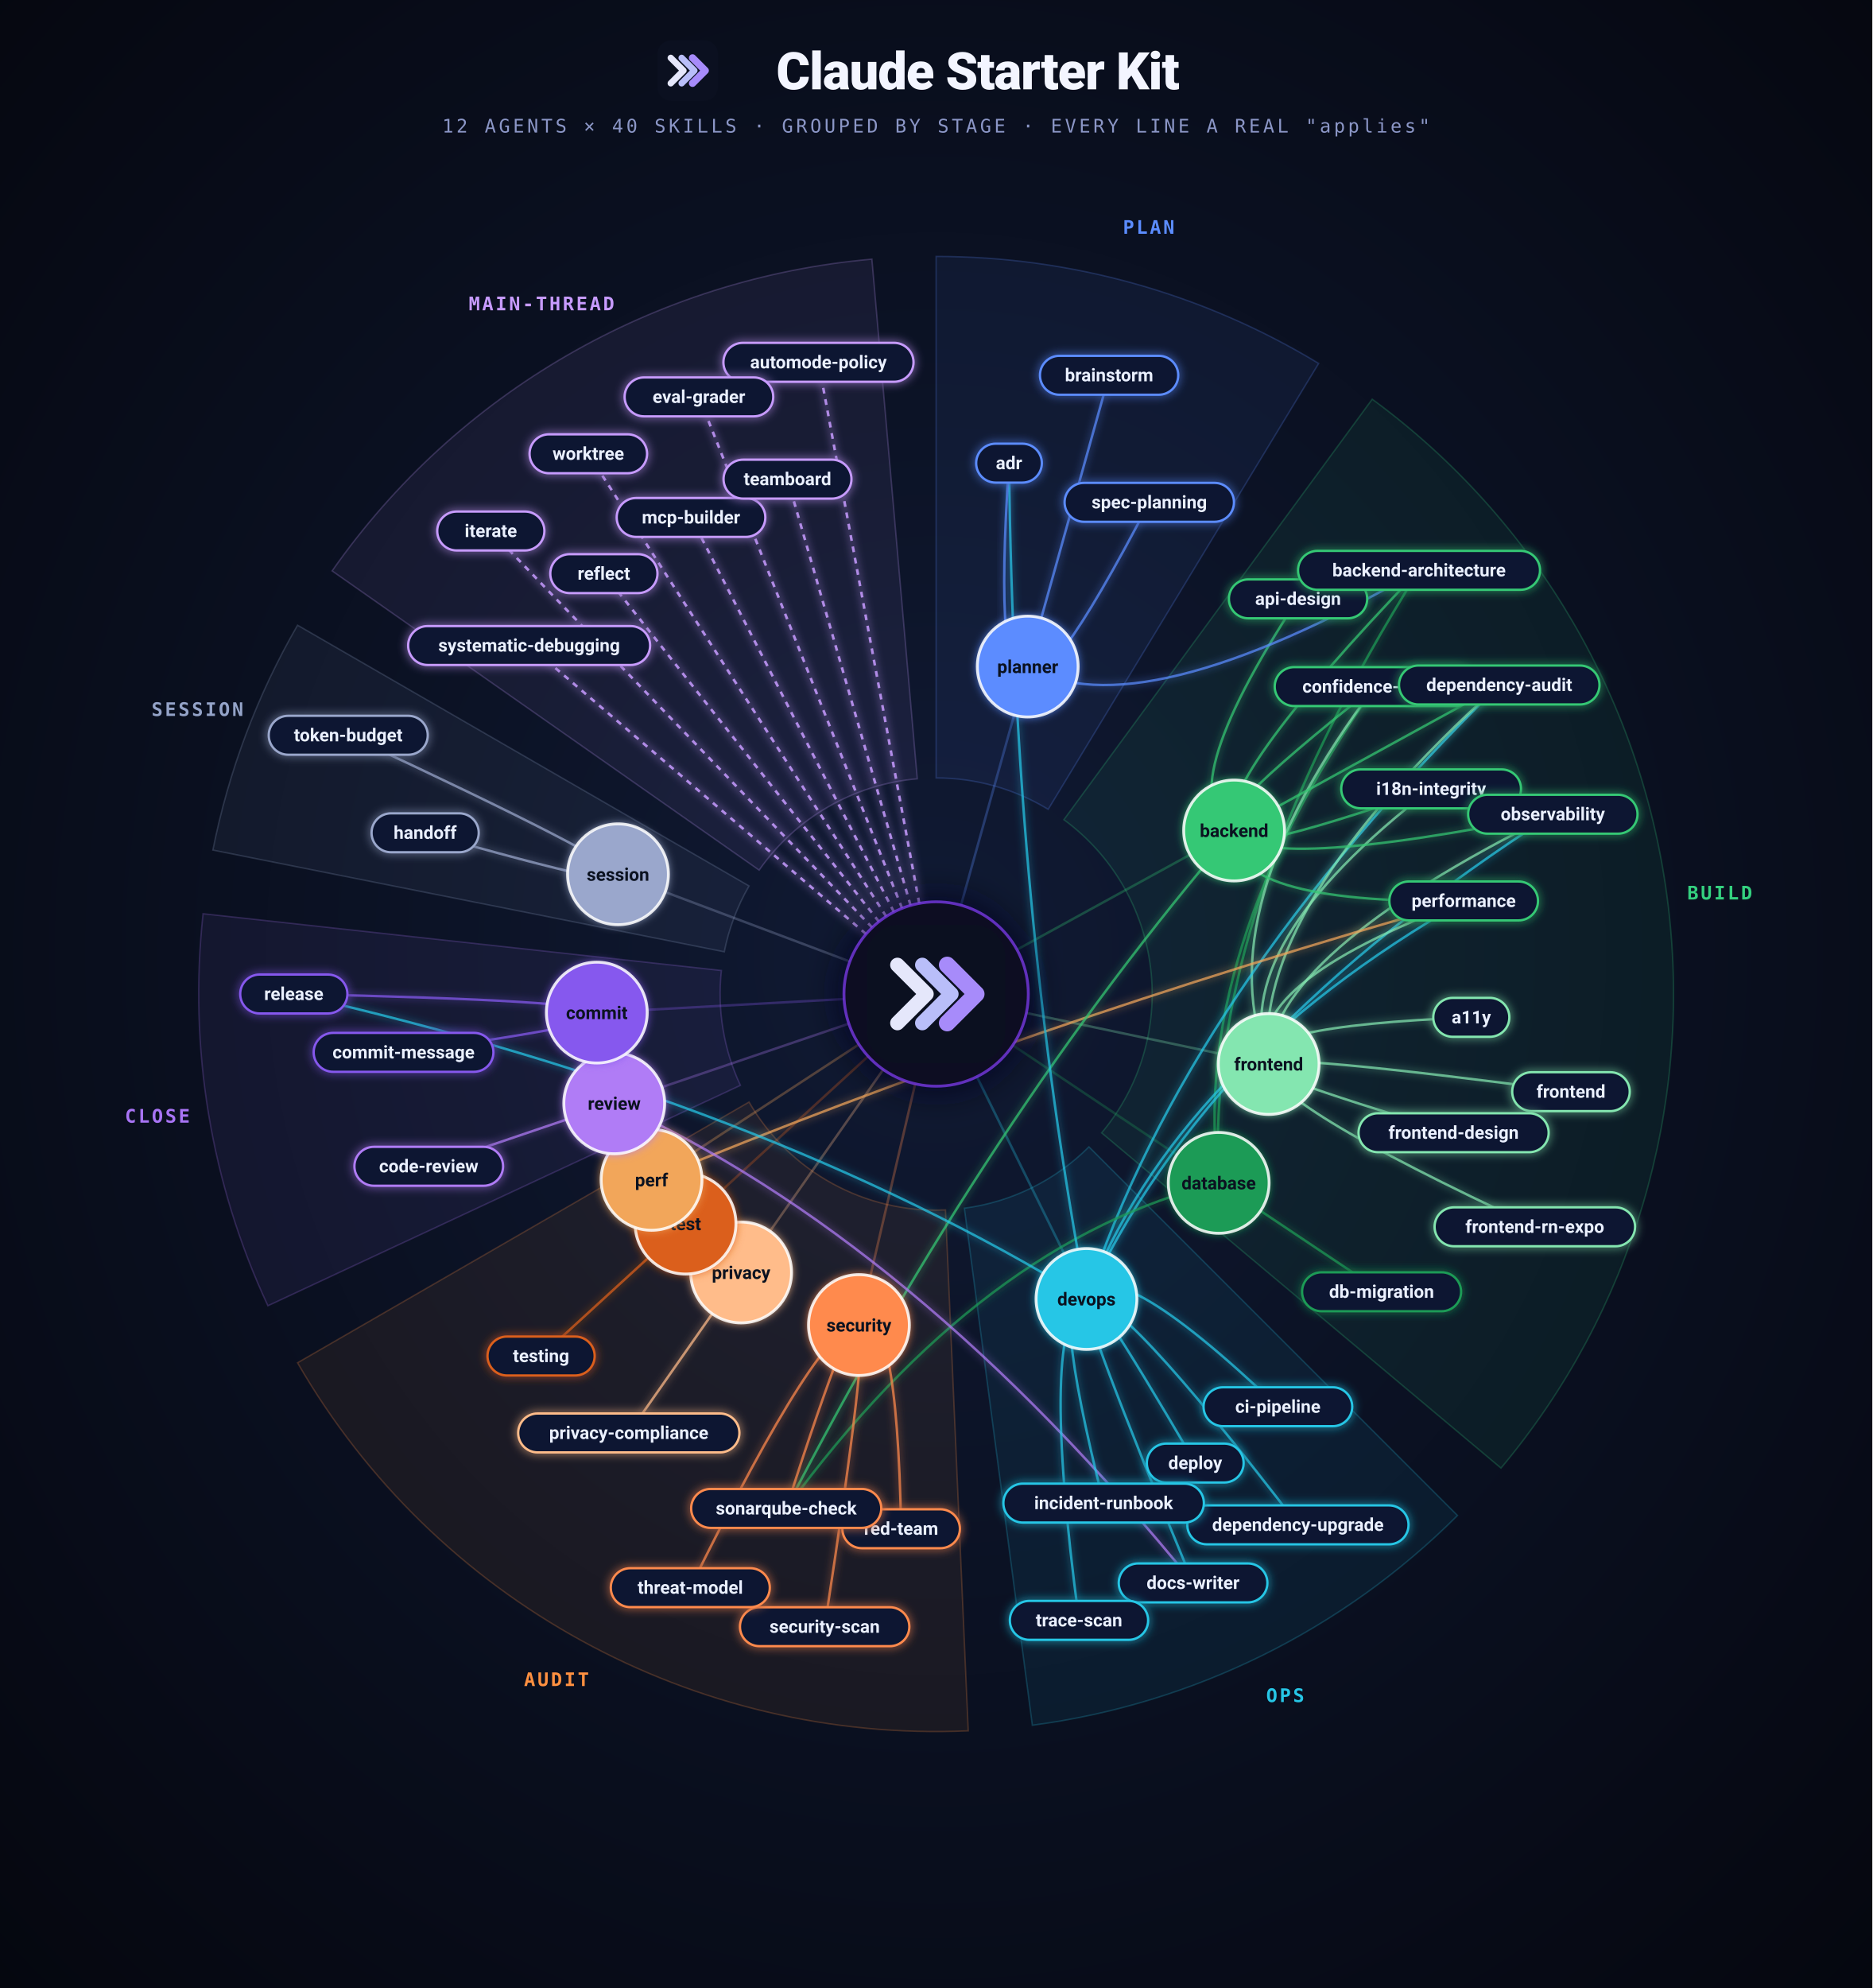
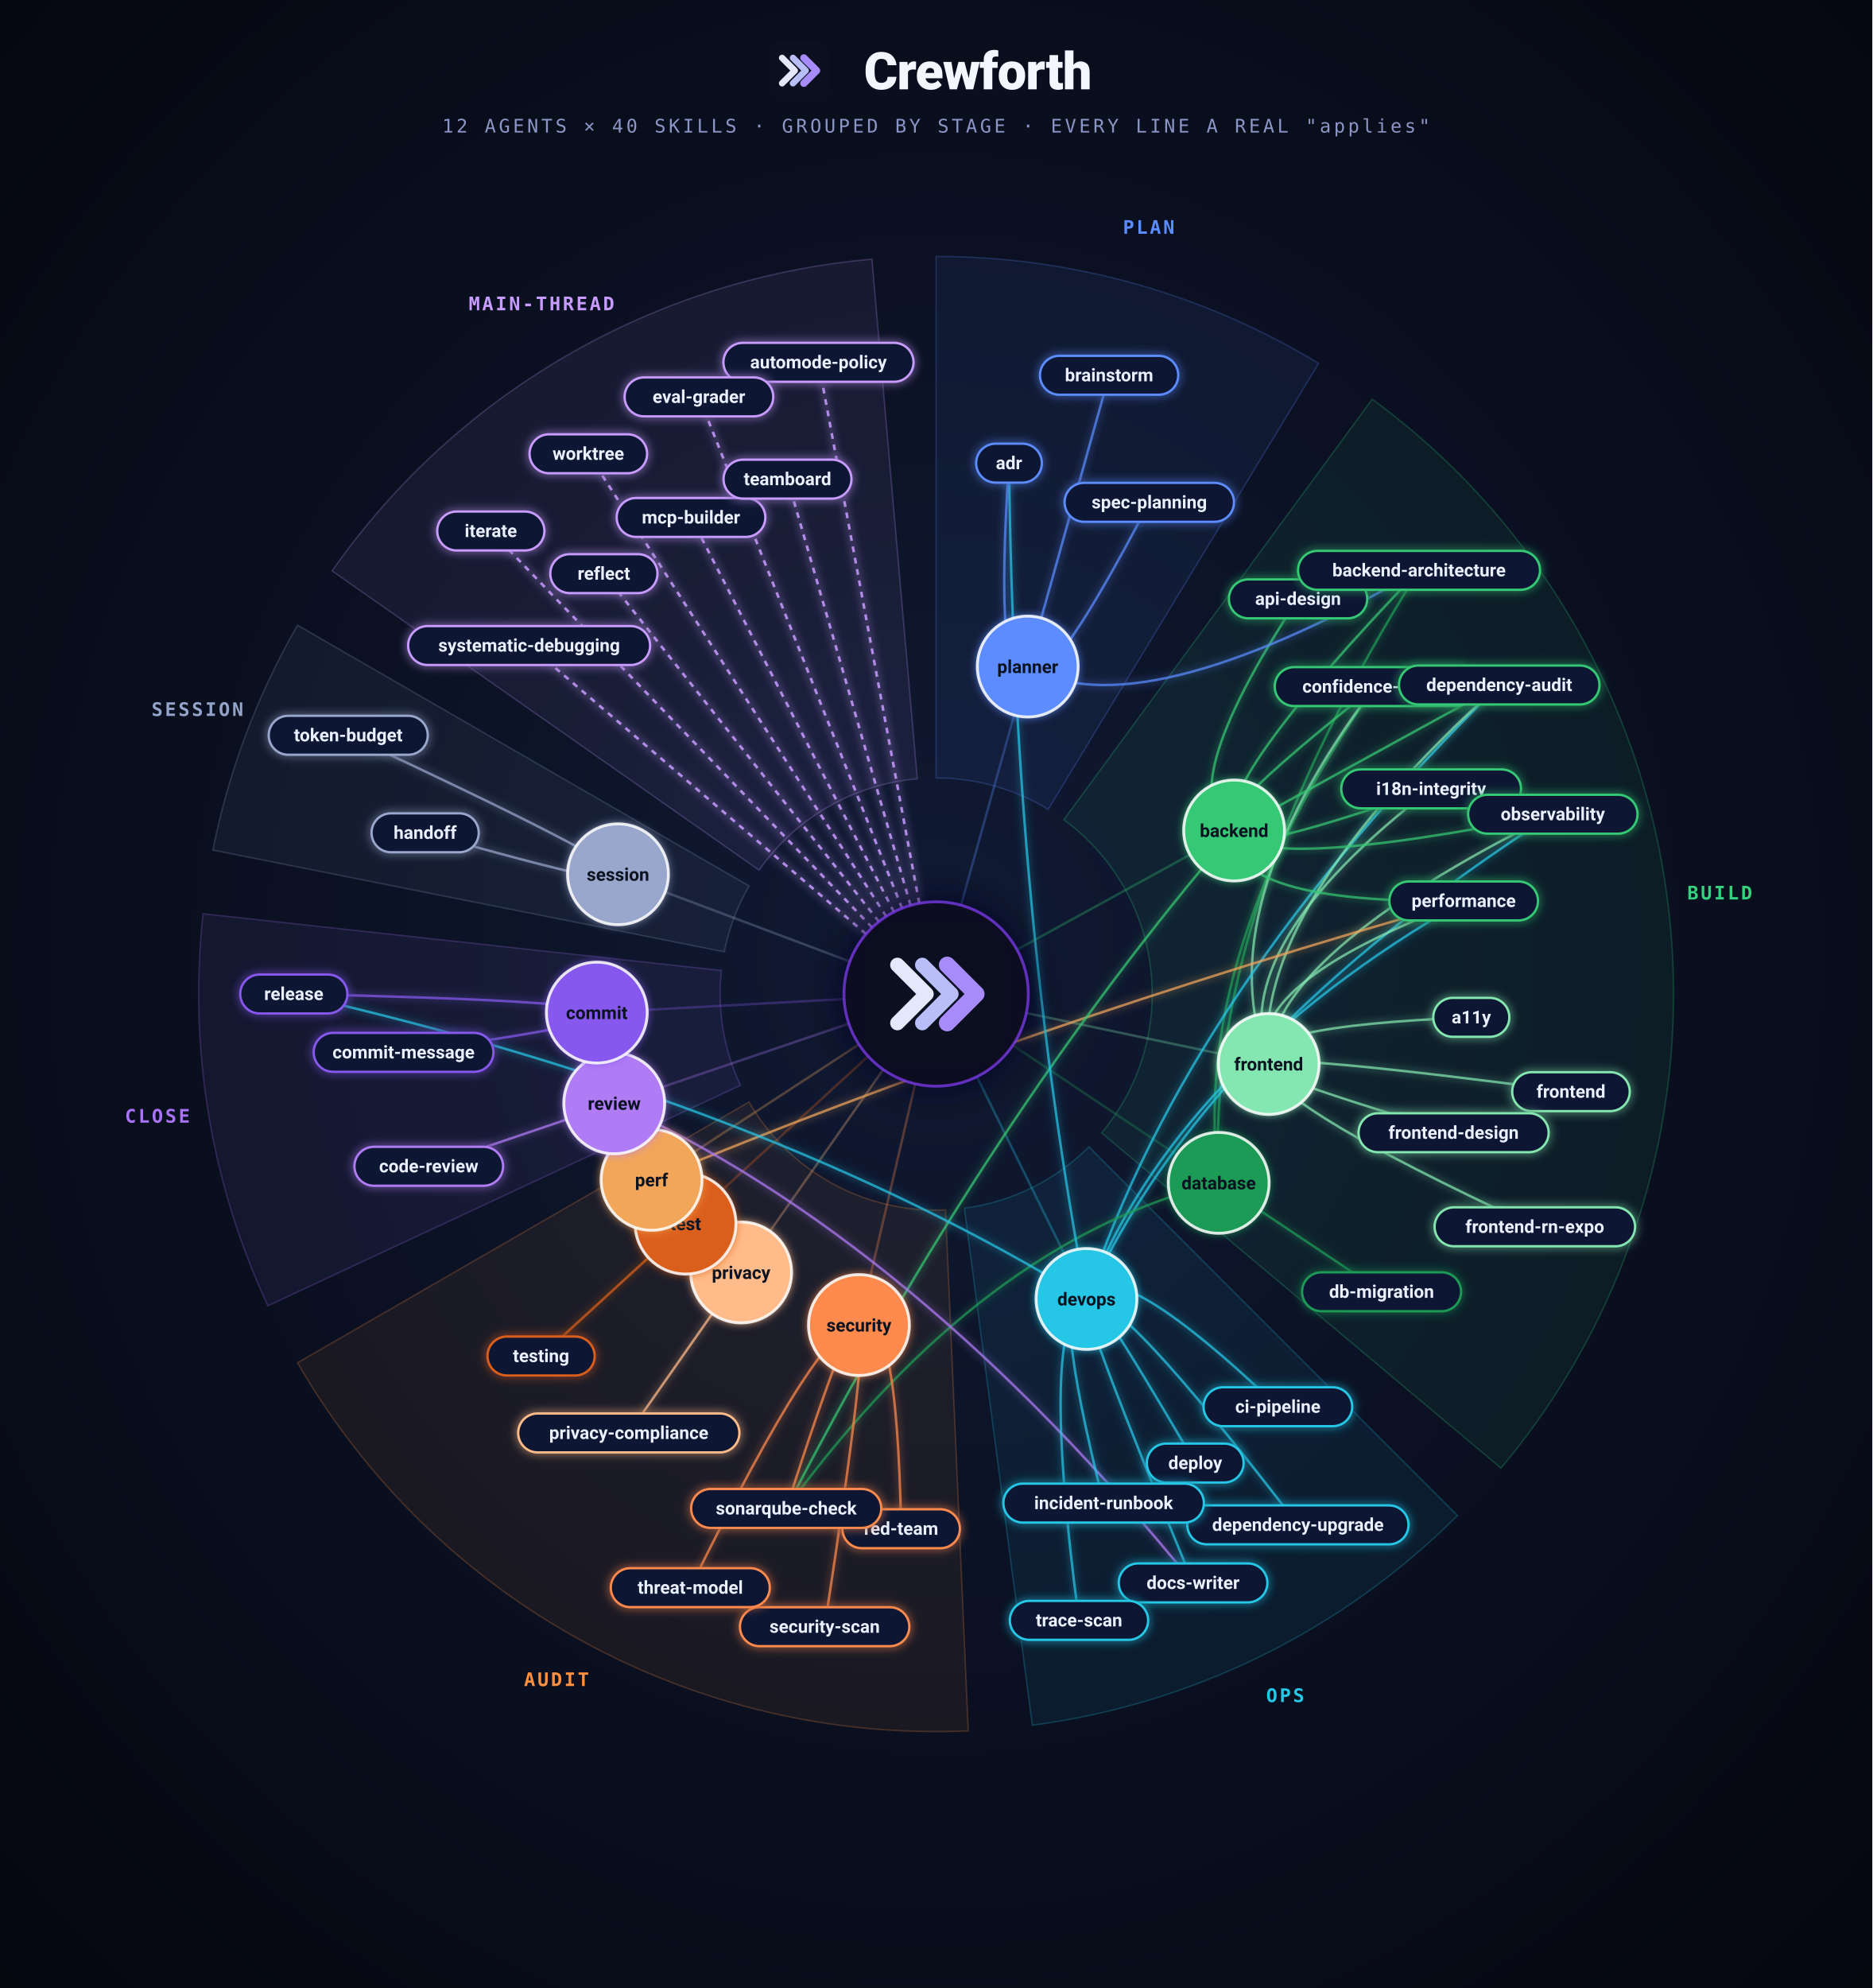
- <svg xmlns="http://www.w3.org/2000/svg" viewBox="0 0 1300 1380" font-family="'Segoe UI',system-ui,-apple-system,Roboto,Helvetica,Arial,sans-serif" role="img" aria-label="Claude Starter Kit — agent/skill network">
+ <svg xmlns="http://www.w3.org/2000/svg" viewBox="0 0 1300 1380" font-family="'Segoe UI',system-ui,-apple-system,Roboto,Helvetica,Arial,sans-serif" role="img" aria-label="Crewforth — agent/skill network">
  <defs>
    <radialGradient id="bg" cx="50%" cy="48%" r="72%">
      <stop offset="0" stop-color="#101a34" />
      <stop offset="1" stop-color="#05070f" />
    </radialGradient>
    <filter id="glow" x="-60%" y="-60%" width="220%" height="220%">
      <feGaussianBlur stdDeviation="3.2" result="b" />
      <feMerge>
        <feMergeNode in="b" />
        <feMergeNode in="SourceGraphic" />
      </feMerge>
    </filter>
    <filter id="eglow" x="-30%" y="-30%" width="160%" height="160%">
      <feGaussianBlur stdDeviation="2.4" />
    </filter>
    <filter id="corehalo" x="-90%" y="-90%" width="280%" height="280%">
      <feGaussianBlur stdDeviation="13" result="b" />
      <feMerge>
        <feMergeNode in="b" />
        <feMergeNode in="SourceGraphic" />
      </feMerge>
    </filter>
  </defs>
  <rect width="1300" height="1380" fill="url(#bg)" />
-   <g transform="translate(456.5,28.0) scale(0.21)" aria-hidden="true">
+   <g transform="translate(533.8,28.0) scale(0.21)" aria-hidden="true">
    <rect width="200" height="200" rx="46" fill="#0B1020" />
    <polyline points="44,58 86,100 44,142" stroke="#E5E7FB" stroke-width="21" stroke-linecap="round" stroke-linejoin="round" fill="none" />
    <polyline points="80,58 122,100 80,142" stroke="#B9BEF9" stroke-width="21" stroke-linecap="round" stroke-linejoin="round" fill="none" />
    <polyline points="116,58 158,100 116,142" stroke="#A78BFA" stroke-width="24" stroke-linecap="round" stroke-linejoin="round" fill="none" />
  </g>
-   <text x="679.0" y="62" text-anchor="middle" font-size="36" font-weight="800" fill="#f3f5ff" letter-spacing="-0.6">Claude Starter Kit</text>
+   <text x="679.0" y="62" text-anchor="middle" font-size="36" font-weight="800" fill="#f3f5ff" letter-spacing="-0.6">Crewforth</text>
  <text x="650" y="92" text-anchor="middle" font-size="13" fill="#8b96c6" font-family="ui-monospace,Menlo,monospace" letter-spacing="2">12 AGENTS × 40 SKILLS · GROUPED BY STAGE · EVERY LINE A REAL "applies"</text>
  <path d="M650.0,178.0 A512,512 0 0 1 915.6,252.3 L727.8,561.8 A150,150 0 0 0 650.0,540.0 Z" fill="#5b8cff" fill-opacity="0.07" stroke="#5b8cff" stroke-opacity="0.22" stroke-width="1" />
  <text x="797.6" y="162.3" text-anchor="middle" font-size="13" font-weight="800" fill="#5b8cff" font-family="ui-monospace,Menlo,monospace" letter-spacing="1.5">PLAN</text>
  <path d="M952.8,277.1 A512,512 0 0 1 1042.2,1019.1 L764.9,786.4 A150,150 0 0 0 738.7,569.0 Z" fill="#34d17f" fill-opacity="0.07" stroke="#34d17f" stroke-opacity="0.22" stroke-width="1" />
  <text x="1194.1" y="624.4" text-anchor="middle" font-size="13" font-weight="800" fill="#34d17f" font-family="ui-monospace,Menlo,monospace" letter-spacing="1.5">BUILD</text>
  <path d="M1012.0,1052.0 A512,512 0 0 1 716.8,1197.6 L669.6,838.7 A150,150 0 0 0 756.1,796.1 Z" fill="#26c6e6" fill-opacity="0.07" stroke="#26c6e6" stroke-opacity="0.22" stroke-width="1" />
  <text x="892.4" y="1181.5" text-anchor="middle" font-size="13" font-weight="800" fill="#26c6e6" font-family="ui-monospace,Menlo,monospace" letter-spacing="1.5">OPS</text>
  <path d="M672.3,1201.5 A512,512 0 0 1 206.6,946.0 L520.1,765.0 A150,150 0 0 0 656.5,839.9 Z" fill="#ff9040" fill-opacity="0.07" stroke="#ff9040" stroke-opacity="0.22" stroke-width="1" />
  <text x="386.4" y="1170.4" text-anchor="middle" font-size="13" font-weight="800" fill="#ff9040" font-family="ui-monospace,Menlo,monospace" letter-spacing="1.5">AUDIT</text>
  <path d="M186.0,906.4 A512,512 0 0 1 141.0,634.3 L500.9,673.7 A150,150 0 0 0 514.1,753.4 Z" fill="#a874f5" fill-opacity="0.07" stroke="#a874f5" stroke-opacity="0.22" stroke-width="1" />
  <text x="109.3" y="779.3" text-anchor="middle" font-size="13" font-weight="800" fill="#a874f5" font-family="ui-monospace,Menlo,monospace" letter-spacing="1.5">CLOSE</text>
  <path d="M147.8,590.1 A512,512 0 0 1 206.6,434.0 L520.1,615.0 A150,150 0 0 0 502.9,660.7 Z" fill="#94a3c8" fill-opacity="0.07" stroke="#94a3c8" stroke-opacity="0.22" stroke-width="1" />
  <text x="137.1" y="497.0" text-anchor="middle" font-size="13" font-weight="800" fill="#94a3c8" font-family="ui-monospace,Menlo,monospace" letter-spacing="1.5">SESSION</text>
  <path d="M230.6,396.3 A512,512 0 0 1 605.4,179.9 L636.9,540.6 A150,150 0 0 0 527.1,604.0 Z" fill="#c79bff" fill-opacity="0.07" stroke="#c79bff" stroke-opacity="0.22" stroke-width="1" />
  <text x="376.0" y="215.4" text-anchor="middle" font-size="13" font-weight="800" fill="#c79bff" font-family="ui-monospace,Menlo,monospace" letter-spacing="1.5">MAIN-THREAD</text>
  <line x1="650" y1="690" x2="713.6" y2="462.7" stroke="#5b8cff" stroke-opacity="0.30" stroke-width="1.7" />
  <line x1="650" y1="690" x2="856.9" y2="576.5" stroke="#35c874" stroke-opacity="0.30" stroke-width="1.7" />
  <line x1="650" y1="690" x2="880.9" y2="738.6" stroke="#84e6b0" stroke-opacity="0.30" stroke-width="1.7" />
  <line x1="650" y1="690" x2="846.2" y2="821.1" stroke="#1e9b57" stroke-opacity="0.30" stroke-width="1.7" />
  <line x1="650" y1="690" x2="754.4" y2="901.7" stroke="#26c6e6" stroke-opacity="0.30" stroke-width="1.7" />
  <line x1="650" y1="690" x2="596.4" y2="919.8" stroke="#ff8a4d" stroke-opacity="0.30" stroke-width="1.7" />
  <line x1="650" y1="690" x2="514.6" y2="883.3" stroke="#ffbc8a" stroke-opacity="0.30" stroke-width="1.7" />
  <line x1="650" y1="690" x2="476.0" y2="849.4" stroke="#db5f1c" stroke-opacity="0.30" stroke-width="1.7" />
  <line x1="650" y1="690" x2="452.4" y2="819.0" stroke="#f2a65a" stroke-opacity="0.30" stroke-width="1.7" />
  <line x1="650" y1="690" x2="426.5" y2="765.9" stroke="#b07cf6" stroke-opacity="0.30" stroke-width="1.7" />
  <line x1="650" y1="690" x2="414.4" y2="702.9" stroke="#8659ee" stroke-opacity="0.30" stroke-width="1.7" />
  <line x1="650" y1="690" x2="429.1" y2="606.9" stroke="#9aa7cc" stroke-opacity="0.30" stroke-width="1.7" />
  <path d="M856.9,576.5 Q810.4,554.3 901.3,415.7" fill="none" stroke="#35c874" stroke-opacity="0.20" stroke-width="5" filter="url(#eglow)" />
  <path d="M856.9,576.5 Q810.4,554.3 901.3,415.7" fill="none" stroke="#35c874" stroke-opacity="0.72" stroke-width="1.7" />
  <path d="M856.9,576.5 Q839.8,547.3 985.3,395.9" fill="none" stroke="#35c874" stroke-opacity="0.20" stroke-width="5" filter="url(#eglow)" />
  <path d="M856.9,576.5 Q839.8,547.3 985.3,395.9" fill="none" stroke="#35c874" stroke-opacity="0.72" stroke-width="1.7" />
  <path d="M846.2,821.1 Q836.0,633.0 985.3,395.9" fill="none" stroke="#1e9b57" stroke-opacity="0.20" stroke-width="5" filter="url(#eglow)" />
  <path d="M846.2,821.1 Q836.0,633.0 985.3,395.9" fill="none" stroke="#1e9b57" stroke-opacity="0.72" stroke-width="1.7" />
  <path d="M713.6,462.7 Q789.6,507.5 985.3,395.9" fill="none" stroke="#5b8cff" stroke-opacity="0.20" stroke-width="5" filter="url(#eglow)" />
  <path d="M713.6,462.7 Q789.6,507.5 985.3,395.9" fill="none" stroke="#5b8cff" stroke-opacity="0.72" stroke-width="1.7" />
  <path d="M856.9,576.5 Q829.1,575.6 954.7,476.6" fill="none" stroke="#35c874" stroke-opacity="0.20" stroke-width="5" filter="url(#eglow)" />
  <path d="M856.9,576.5 Q829.1,575.6 954.7,476.6" fill="none" stroke="#35c874" stroke-opacity="0.72" stroke-width="1.7" />
  <path d="M846.2,821.1 Q825.3,661.2 954.7,476.6" fill="none" stroke="#1e9b57" stroke-opacity="0.20" stroke-width="5" filter="url(#eglow)" />
  <path d="M846.2,821.1 Q825.3,661.2 954.7,476.6" fill="none" stroke="#1e9b57" stroke-opacity="0.72" stroke-width="1.7" />
  <path d="M880.9,738.6 Q837.5,632.3 954.7,476.6" fill="none" stroke="#84e6b0" stroke-opacity="0.20" stroke-width="5" filter="url(#eglow)" />
  <path d="M880.9,738.6 Q837.5,632.3 954.7,476.6" fill="none" stroke="#84e6b0" stroke-opacity="0.72" stroke-width="1.7" />
  <path d="M856.9,576.5 Q859.3,575.2 1041.0,475.5" fill="none" stroke="#35c874" stroke-opacity="0.20" stroke-width="5" filter="url(#eglow)" />
  <path d="M856.9,576.5 Q859.3,575.2 1041.0,475.5" fill="none" stroke="#35c874" stroke-opacity="0.72" stroke-width="1.7" />
  <path d="M754.4,901.7 Q823.4,689.0 1041.0,475.5" fill="none" stroke="#26c6e6" stroke-opacity="0.20" stroke-width="5" filter="url(#eglow)" />
  <path d="M754.4,901.7 Q823.4,689.0 1041.0,475.5" fill="none" stroke="#26c6e6" stroke-opacity="0.72" stroke-width="1.7" />
  <path d="M880.9,738.6 Q867.7,631.9 1041.0,475.5" fill="none" stroke="#84e6b0" stroke-opacity="0.20" stroke-width="5" filter="url(#eglow)" />
  <path d="M880.9,738.6 Q867.7,631.9 1041.0,475.5" fill="none" stroke="#84e6b0" stroke-opacity="0.72" stroke-width="1.7" />
  <path d="M856.9,576.5 Q842.7,600.4 993.7,547.6" fill="none" stroke="#35c874" stroke-opacity="0.20" stroke-width="5" filter="url(#eglow)" />
  <path d="M856.9,576.5 Q842.7,600.4 993.7,547.6" fill="none" stroke="#35c874" stroke-opacity="0.72" stroke-width="1.7" />
  <path d="M880.9,738.6 Q851.1,657.2 993.7,547.6" fill="none" stroke="#84e6b0" stroke-opacity="0.20" stroke-width="5" filter="url(#eglow)" />
  <path d="M880.9,738.6 Q851.1,657.2 993.7,547.6" fill="none" stroke="#84e6b0" stroke-opacity="0.72" stroke-width="1.7" />
  <path d="M856.9,576.5 Q872.3,606.6 1078.2,565.2" fill="none" stroke="#35c874" stroke-opacity="0.20" stroke-width="5" filter="url(#eglow)" />
  <path d="M856.9,576.5 Q872.3,606.6 1078.2,565.2" fill="none" stroke="#35c874" stroke-opacity="0.72" stroke-width="1.7" />
  <path d="M754.4,901.7 Q836.4,720.4 1078.2,565.2" fill="none" stroke="#26c6e6" stroke-opacity="0.20" stroke-width="5" filter="url(#eglow)" />
  <path d="M754.4,901.7 Q836.4,720.4 1078.2,565.2" fill="none" stroke="#26c6e6" stroke-opacity="0.72" stroke-width="1.7" />
  <path d="M880.9,738.6 Q880.7,663.3 1078.2,565.2" fill="none" stroke="#84e6b0" stroke-opacity="0.20" stroke-width="5" filter="url(#eglow)" />
  <path d="M880.9,738.6 Q880.7,663.3 1078.2,565.2" fill="none" stroke="#84e6b0" stroke-opacity="0.72" stroke-width="1.7" />
  <path d="M856.9,576.5 Q850.6,627.7 1016.3,625.4" fill="none" stroke="#35c874" stroke-opacity="0.20" stroke-width="5" filter="url(#eglow)" />
  <path d="M856.9,576.5 Q850.6,627.7 1016.3,625.4" fill="none" stroke="#35c874" stroke-opacity="0.72" stroke-width="1.7" />
  <path d="M754.4,901.7 Q814.8,741.5 1016.3,625.4" fill="none" stroke="#26c6e6" stroke-opacity="0.20" stroke-width="5" filter="url(#eglow)" />
  <path d="M754.4,901.7 Q814.8,741.5 1016.3,625.4" fill="none" stroke="#26c6e6" stroke-opacity="0.72" stroke-width="1.7" />
  <path d="M880.9,738.6 Q859.1,684.4 1016.3,625.4" fill="none" stroke="#84e6b0" stroke-opacity="0.20" stroke-width="5" filter="url(#eglow)" />
  <path d="M880.9,738.6 Q859.1,684.4 1016.3,625.4" fill="none" stroke="#84e6b0" stroke-opacity="0.72" stroke-width="1.7" />
  <path d="M452.4,819.0 Q709.0,712.5 1016.3,625.4" fill="none" stroke="#f2a65a" stroke-opacity="0.20" stroke-width="5" filter="url(#eglow)" />
  <path d="M452.4,819.0 Q709.0,712.5 1016.3,625.4" fill="none" stroke="#f2a65a" stroke-opacity="0.72" stroke-width="1.7" />
  <path d="M856.9,576.5 Q686.0,775.3 545.9,1047.1" fill="none" stroke="#35c874" stroke-opacity="0.20" stroke-width="5" filter="url(#eglow)" />
  <path d="M856.9,576.5 Q686.0,775.3 545.9,1047.1" fill="none" stroke="#35c874" stroke-opacity="0.72" stroke-width="1.7" />
  <path d="M846.2,821.1 Q682.2,860.9 545.9,1047.1" fill="none" stroke="#1e9b57" stroke-opacity="0.20" stroke-width="5" filter="url(#eglow)" />
  <path d="M846.2,821.1 Q682.2,860.9 545.9,1047.1" fill="none" stroke="#1e9b57" stroke-opacity="0.72" stroke-width="1.7" />
  <path d="M596.4,919.8 Q594.8,895.4 545.9,1047.1" fill="none" stroke="#ff8a4d" stroke-opacity="0.20" stroke-width="5" filter="url(#eglow)" />
  <path d="M596.4,919.8 Q594.8,895.4 545.9,1047.1" fill="none" stroke="#ff8a4d" stroke-opacity="0.72" stroke-width="1.7" />
  <path d="M414.4,702.9 Q438.1,708.7 280.2,730.5" fill="none" stroke="#8659ee" stroke-opacity="0.20" stroke-width="5" filter="url(#eglow)" />
  <path d="M414.4,702.9 Q438.1,708.7 280.2,730.5" fill="none" stroke="#8659ee" stroke-opacity="0.72" stroke-width="1.7" />
  <path d="M414.4,702.9 Q411.4,694.5 204.0,690.0" fill="none" stroke="#8659ee" stroke-opacity="0.20" stroke-width="5" filter="url(#eglow)" />
  <path d="M414.4,702.9 Q411.4,694.5 204.0,690.0" fill="none" stroke="#8659ee" stroke-opacity="0.72" stroke-width="1.7" />
  <path d="M754.4,901.7 Q530.4,764.1 204.0,690.0" fill="none" stroke="#26c6e6" stroke-opacity="0.20" stroke-width="5" filter="url(#eglow)" />
  <path d="M754.4,901.7 Q530.4,764.1 204.0,690.0" fill="none" stroke="#26c6e6" stroke-opacity="0.72" stroke-width="1.7" />
  <path d="M846.2,821.1 Q826.9,808.2 959.3,896.7" fill="none" stroke="#1e9b57" stroke-opacity="0.20" stroke-width="5" filter="url(#eglow)" />
  <path d="M846.2,821.1 Q826.9,808.2 959.3,896.7" fill="none" stroke="#1e9b57" stroke-opacity="0.72" stroke-width="1.7" />
  <path d="M754.4,901.7 Q704.2,635.1 700.6,321.5" fill="none" stroke="#26c6e6" stroke-opacity="0.20" stroke-width="5" filter="url(#eglow)" />
  <path d="M754.4,901.7 Q704.2,635.1 700.6,321.5" fill="none" stroke="#26c6e6" stroke-opacity="0.72" stroke-width="1.7" />
  <path d="M713.6,462.7 Q689.9,481.5 700.6,321.5" fill="none" stroke="#5b8cff" stroke-opacity="0.20" stroke-width="5" filter="url(#eglow)" />
  <path d="M713.6,462.7 Q689.9,481.5 700.6,321.5" fill="none" stroke="#5b8cff" stroke-opacity="0.72" stroke-width="1.7" />
  <path d="M754.4,901.7 Q769.6,864.3 887.3,976.5" fill="none" stroke="#26c6e6" stroke-opacity="0.20" stroke-width="5" filter="url(#eglow)" />
  <path d="M754.4,901.7 Q769.6,864.3 887.3,976.5" fill="none" stroke="#26c6e6" stroke-opacity="0.72" stroke-width="1.7" />
  <path d="M754.4,901.7 Q774.5,893.1 901.2,1058.5" fill="none" stroke="#26c6e6" stroke-opacity="0.20" stroke-width="5" filter="url(#eglow)" />
  <path d="M754.4,901.7 Q774.5,893.1 901.2,1058.5" fill="none" stroke="#26c6e6" stroke-opacity="0.72" stroke-width="1.7" />
  <path d="M754.4,901.7 Q749.0,907.2 828.4,1098.8" fill="none" stroke="#26c6e6" stroke-opacity="0.20" stroke-width="5" filter="url(#eglow)" />
  <path d="M754.4,901.7 Q749.0,907.2 828.4,1098.8" fill="none" stroke="#26c6e6" stroke-opacity="0.72" stroke-width="1.7" />
  <path d="M426.5,765.9 Q634.2,859.6 828.4,1098.8" fill="none" stroke="#b07cf6" stroke-opacity="0.20" stroke-width="5" filter="url(#eglow)" />
  <path d="M426.5,765.9 Q634.2,859.6 828.4,1098.8" fill="none" stroke="#b07cf6" stroke-opacity="0.72" stroke-width="1.7" />
  <path d="M754.4,901.7 Q727.2,887.8 766.3,1043.4" fill="none" stroke="#26c6e6" stroke-opacity="0.20" stroke-width="5" filter="url(#eglow)" />
  <path d="M754.4,901.7 Q727.2,887.8 766.3,1043.4" fill="none" stroke="#26c6e6" stroke-opacity="0.72" stroke-width="1.7" />
  <path d="M754.4,901.7 Q721.3,916.3 749.2,1124.8" fill="none" stroke="#26c6e6" stroke-opacity="0.20" stroke-width="5" filter="url(#eglow)" />
  <path d="M754.4,901.7 Q721.3,916.3 749.2,1124.8" fill="none" stroke="#26c6e6" stroke-opacity="0.72" stroke-width="1.7" />
  <path d="M754.4,901.7 Q749.5,878.0 829.9,1015.6" fill="none" stroke="#26c6e6" stroke-opacity="0.20" stroke-width="5" filter="url(#eglow)" />
  <path d="M754.4,901.7 Q749.5,878.0 829.9,1015.6" fill="none" stroke="#26c6e6" stroke-opacity="0.72" stroke-width="1.7" />
  <path d="M880.9,738.6 Q860.9,712.7 1021.6,706.2" fill="none" stroke="#84e6b0" stroke-opacity="0.20" stroke-width="5" filter="url(#eglow)" />
  <path d="M880.9,738.6 Q860.9,712.7 1021.6,706.2" fill="none" stroke="#84e6b0" stroke-opacity="0.72" stroke-width="1.7" />
  <path d="M880.9,738.6 Q885.1,730.7 1090.8,757.8" fill="none" stroke="#84e6b0" stroke-opacity="0.20" stroke-width="5" filter="url(#eglow)" />
  <path d="M880.9,738.6 Q885.1,730.7 1090.8,757.8" fill="none" stroke="#84e6b0" stroke-opacity="0.72" stroke-width="1.7" />
  <path d="M880.9,738.6 Q856.6,740.7 1009.3,786.3" fill="none" stroke="#84e6b0" stroke-opacity="0.20" stroke-width="5" filter="url(#eglow)" />
  <path d="M880.9,738.6 Q856.6,740.7 1009.3,786.3" fill="none" stroke="#84e6b0" stroke-opacity="0.72" stroke-width="1.7" />
  <path d="M880.9,738.6 Q876.3,763.6 1065.7,851.6" fill="none" stroke="#84e6b0" stroke-opacity="0.20" stroke-width="5" filter="url(#eglow)" />
  <path d="M880.9,738.6 Q876.3,763.6 1065.7,851.6" fill="none" stroke="#84e6b0" stroke-opacity="0.72" stroke-width="1.7" />
  <path d="M713.6,462.7 Q714.3,460.1 770.1,260.5" fill="none" stroke="#5b8cff" stroke-opacity="0.20" stroke-width="5" filter="url(#eglow)" />
  <path d="M713.6,462.7 Q714.3,460.1 770.1,260.5" fill="none" stroke="#5b8cff" stroke-opacity="0.72" stroke-width="1.7" />
  <path d="M713.6,462.7 Q724.0,491.0 798.0,348.7" fill="none" stroke="#5b8cff" stroke-opacity="0.20" stroke-width="5" filter="url(#eglow)" />
  <path d="M713.6,462.7 Q724.0,491.0 798.0,348.7" fill="none" stroke="#5b8cff" stroke-opacity="0.72" stroke-width="1.7" />
  <path d="M514.6,883.3 Q527.9,864.3 436.6,994.7" fill="none" stroke="#ffbc8a" stroke-opacity="0.20" stroke-width="5" filter="url(#eglow)" />
  <path d="M514.6,883.3 Q527.9,864.3 436.6,994.7" fill="none" stroke="#ffbc8a" stroke-opacity="0.72" stroke-width="1.7" />
  <path d="M426.5,765.9 Q448.5,758.4 297.7,809.6" fill="none" stroke="#b07cf6" stroke-opacity="0.20" stroke-width="5" filter="url(#eglow)" />
  <path d="M426.5,765.9 Q448.5,758.4 297.7,809.6" fill="none" stroke="#b07cf6" stroke-opacity="0.72" stroke-width="1.7" />
  <path d="M596.4,919.8 Q622.7,900.4 625.7,1061.2" fill="none" stroke="#ff8a4d" stroke-opacity="0.20" stroke-width="5" filter="url(#eglow)" />
  <path d="M596.4,919.8 Q622.7,900.4 625.7,1061.2" fill="none" stroke="#ff8a4d" stroke-opacity="0.72" stroke-width="1.7" />
  <path d="M596.4,919.8 Q604.1,924.2 572.6,1129.2" fill="none" stroke="#ff8a4d" stroke-opacity="0.20" stroke-width="5" filter="url(#eglow)" />
  <path d="M596.4,919.8 Q604.1,924.2 572.6,1129.2" fill="none" stroke="#ff8a4d" stroke-opacity="0.72" stroke-width="1.7" />
  <path d="M596.4,919.8 Q571.5,914.7 479.3,1102.1" fill="none" stroke="#ff8a4d" stroke-opacity="0.20" stroke-width="5" filter="url(#eglow)" />
  <path d="M596.4,919.8 Q571.5,914.7 479.3,1102.1" fill="none" stroke="#ff8a4d" stroke-opacity="0.72" stroke-width="1.7" />
  <path d="M429.1,606.9 Q448.5,621.8 295.2,578.1" fill="none" stroke="#9aa7cc" stroke-opacity="0.20" stroke-width="5" filter="url(#eglow)" />
  <path d="M429.1,606.9 Q448.5,621.8 295.2,578.1" fill="none" stroke="#9aa7cc" stroke-opacity="0.72" stroke-width="1.7" />
  <path d="M429.1,606.9 Q429.8,598.0 241.8,510.4" fill="none" stroke="#9aa7cc" stroke-opacity="0.20" stroke-width="5" filter="url(#eglow)" />
  <path d="M429.1,606.9 Q429.8,598.0 241.8,510.4" fill="none" stroke="#9aa7cc" stroke-opacity="0.72" stroke-width="1.7" />
  <path d="M476.0,849.4 Q493.1,833.8 375.7,941.3" fill="none" stroke="#db5f1c" stroke-opacity="0.20" stroke-width="5" filter="url(#eglow)" />
  <path d="M476.0,849.4 Q493.1,833.8 375.7,941.3" fill="none" stroke="#db5f1c" stroke-opacity="0.72" stroke-width="1.7" />
  <path d="M650.0,690.0 Q551.1,605.3 367.4,448.1" fill="none" stroke="#c79bff" stroke-opacity="0.22" stroke-width="5" filter="url(#eglow)" />
  <path d="M650.0,690.0 Q551.1,605.3 367.4,448.1" fill="none" stroke="#c79bff" stroke-opacity="0.85" stroke-width="1.8" stroke-dasharray="4 4" />
  <path d="M650.0,690.0 Q541.8,577.5 340.8,368.6" fill="none" stroke="#c79bff" stroke-opacity="0.22" stroke-width="5" filter="url(#eglow)" />
  <path d="M650.0,690.0 Q541.8,577.5 340.8,368.6" fill="none" stroke="#c79bff" stroke-opacity="0.85" stroke-width="1.8" stroke-dasharray="4 4" />
  <path d="M650.0,690.0 Q569.2,587.9 419.3,398.2" fill="none" stroke="#c79bff" stroke-opacity="0.22" stroke-width="5" filter="url(#eglow)" />
  <path d="M650.0,690.0 Q569.2,587.9 419.3,398.2" fill="none" stroke="#c79bff" stroke-opacity="0.85" stroke-width="1.8" stroke-dasharray="4 4" />
  <path d="M650.0,690.0 Q565.5,558.8 408.5,315.0" fill="none" stroke="#c79bff" stroke-opacity="0.22" stroke-width="5" filter="url(#eglow)" />
  <path d="M650.0,690.0 Q565.5,558.8 408.5,315.0" fill="none" stroke="#c79bff" stroke-opacity="0.85" stroke-width="1.8" stroke-dasharray="4 4" />
  <path d="M650.0,690.0 Q590.4,574.2 479.8,359.2" fill="none" stroke="#c79bff" stroke-opacity="0.22" stroke-width="5" filter="url(#eglow)" />
  <path d="M650.0,690.0 Q590.4,574.2 479.8,359.2" fill="none" stroke="#c79bff" stroke-opacity="0.85" stroke-width="1.8" stroke-dasharray="4 4" />
  <path d="M650.0,690.0 Q592.4,544.9 485.3,275.5" fill="none" stroke="#c79bff" stroke-opacity="0.22" stroke-width="5" filter="url(#eglow)" />
  <path d="M650.0,690.0 Q592.4,544.9 485.3,275.5" fill="none" stroke="#c79bff" stroke-opacity="0.85" stroke-width="1.8" stroke-dasharray="4 4" />
  <path d="M650.0,690.0 Q613.9,564.9 546.8,332.6" fill="none" stroke="#c79bff" stroke-opacity="0.22" stroke-width="5" filter="url(#eglow)" />
  <path d="M650.0,690.0 Q613.9,564.9 546.8,332.6" fill="none" stroke="#c79bff" stroke-opacity="0.85" stroke-width="1.8" stroke-dasharray="4 4" />
  <path d="M650.0,690.0 Q621.4,536.5 568.3,251.5" fill="none" stroke="#c79bff" stroke-opacity="0.22" stroke-width="5" filter="url(#eglow)" />
  <path d="M650.0,690.0 Q621.4,536.5 568.3,251.5" fill="none" stroke="#c79bff" stroke-opacity="0.85" stroke-width="1.8" stroke-dasharray="4 4" />
  <rect x="995.2" y="692.7" width="52.8" height="27" rx="13.5" fill="#0f1830" stroke="#84e6b0" stroke-width="1.6" filter="url(#glow)" />
  <text x="1021.6" y="710.4" text-anchor="middle" font-size="12.5" font-weight="600" fill="#eaf0ff">a11y</text>
  <rect x="677.8" y="308.0" width="45.6" height="27" rx="13.5" fill="#0f1830" stroke="#5b8cff" stroke-width="1.6" filter="url(#glow)" />
  <text x="700.6" y="325.7" text-anchor="middle" font-size="12.5" font-weight="600" fill="#eaf0ff">adr</text>
  <rect x="853.3" y="402.2" width="96.0" height="27" rx="13.5" fill="#0f1830" stroke="#35c874" stroke-width="1.6" filter="url(#glow)" />
  <text x="901.3" y="419.9" text-anchor="middle" font-size="12.5" font-weight="600" fill="#eaf0ff">api-design</text>
  <rect x="502.3" y="238.0" width="132.0" height="27" rx="13.5" fill="#0f1830" stroke="#c79bff" stroke-width="1.6" filter="url(#glow)" />
  <text x="568.3" y="255.7" text-anchor="middle" font-size="12.5" font-weight="600" fill="#eaf0ff">automode-policy</text>
  <rect x="901.3" y="382.4" width="168.0" height="27" rx="13.5" fill="#0f1830" stroke="#35c874" stroke-width="1.6" filter="url(#glow)" />
  <text x="985.3" y="400.1" text-anchor="middle" font-size="12.5" font-weight="600" fill="#eaf0ff">backend-architecture</text>
  <rect x="722.1" y="247.0" width="96.0" height="27" rx="13.5" fill="#0f1830" stroke="#5b8cff" stroke-width="1.6" filter="url(#glow)" />
  <text x="770.1" y="264.7" text-anchor="middle" font-size="12.5" font-weight="600" fill="#eaf0ff">brainstorm</text>
  <rect x="835.7" y="963.0" width="103.2" height="27" rx="13.5" fill="#0f1830" stroke="#26c6e6" stroke-width="1.6" filter="url(#glow)" />
  <text x="887.3" y="980.7" text-anchor="middle" font-size="12.5" font-weight="600" fill="#eaf0ff">ci-pipeline</text>
  <rect x="246.1" y="796.1" width="103.2" height="27" rx="13.5" fill="#0f1830" stroke="#b07cf6" stroke-width="1.6" filter="url(#glow)" />
  <text x="297.7" y="813.8" text-anchor="middle" font-size="12.5" font-weight="600" fill="#eaf0ff">code-review</text>
  <rect x="217.8" y="717.0" width="124.8" height="27" rx="13.5" fill="#0f1830" stroke="#8659ee" stroke-width="1.6" filter="url(#glow)" />
  <text x="280.2" y="734.7" text-anchor="middle" font-size="12.5" font-weight="600" fill="#eaf0ff">commit-message</text>
  <rect x="885.1" y="463.1" width="139.2" height="27" rx="13.5" fill="#0f1830" stroke="#35c874" stroke-width="1.6" filter="url(#glow)" />
  <text x="954.7" y="480.8" text-anchor="middle" font-size="12.5" font-weight="600" fill="#eaf0ff">confidence-check</text>
  <rect x="904.1" y="883.2" width="110.4" height="27" rx="13.5" fill="#0f1830" stroke="#1e9b57" stroke-width="1.6" filter="url(#glow)" />
  <text x="959.3" y="900.9" text-anchor="middle" font-size="12.5" font-weight="600" fill="#eaf0ff">db-migration</text>
  <rect x="971.4" y="462.0" width="139.2" height="27" rx="13.5" fill="#0f1830" stroke="#35c874" stroke-width="1.6" filter="url(#glow)" />
  <text x="1041.0" y="479.7" text-anchor="middle" font-size="12.5" font-weight="600" fill="#eaf0ff">dependency-audit</text>
  <rect x="824.4" y="1045.0" width="153.6" height="27" rx="13.5" fill="#0f1830" stroke="#26c6e6" stroke-width="1.6" filter="url(#glow)" />
  <text x="901.2" y="1062.7" text-anchor="middle" font-size="12.5" font-weight="600" fill="#eaf0ff">dependency-upgrade</text>
  <rect x="796.3" y="1002.1" width="67.2" height="27" rx="13.5" fill="#0f1830" stroke="#26c6e6" stroke-width="1.6" filter="url(#glow)" />
  <text x="829.9" y="1019.8" text-anchor="middle" font-size="12.5" font-weight="600" fill="#eaf0ff">deploy</text>
  <rect x="776.8" y="1085.3" width="103.2" height="27" rx="13.5" fill="#0f1830" stroke="#26c6e6" stroke-width="1.6" filter="url(#glow)" />
  <text x="828.4" y="1103.0" text-anchor="middle" font-size="12.5" font-weight="600" fill="#eaf0ff">docs-writer</text>
  <rect x="433.7" y="262.0" width="103.2" height="27" rx="13.5" fill="#0f1830" stroke="#c79bff" stroke-width="1.6" filter="url(#glow)" />
  <text x="485.3" y="279.7" text-anchor="middle" font-size="12.5" font-weight="600" fill="#eaf0ff">eval-grader</text>
  <rect x="1050.0" y="744.3" width="81.6" height="27" rx="13.5" fill="#0f1830" stroke="#84e6b0" stroke-width="1.6" filter="url(#glow)" />
  <text x="1090.8" y="762.0" text-anchor="middle" font-size="12.5" font-weight="600" fill="#eaf0ff">frontend</text>
  <rect x="943.3" y="772.8" width="132.0" height="27" rx="13.5" fill="#0f1830" stroke="#84e6b0" stroke-width="1.6" filter="url(#glow)" />
  <text x="1009.3" y="790.5" text-anchor="middle" font-size="12.5" font-weight="600" fill="#eaf0ff">frontend-design</text>
  <rect x="996.1" y="838.1" width="139.2" height="27" rx="13.5" fill="#0f1830" stroke="#84e6b0" stroke-width="1.6" filter="url(#glow)" />
  <text x="1065.7" y="855.8" text-anchor="middle" font-size="12.5" font-weight="600" fill="#eaf0ff">frontend-rn-expo</text>
  <rect x="258.0" y="564.6" width="74.4" height="27" rx="13.5" fill="#0f1830" stroke="#9aa7cc" stroke-width="1.6" filter="url(#glow)" />
  <text x="295.2" y="582.3" text-anchor="middle" font-size="12.5" font-weight="600" fill="#eaf0ff">handoff</text>
  <rect x="931.3" y="534.1" width="124.8" height="27" rx="13.5" fill="#0f1830" stroke="#35c874" stroke-width="1.6" filter="url(#glow)" />
  <text x="993.7" y="551.8" text-anchor="middle" font-size="12.5" font-weight="600" fill="#eaf0ff">i18n-integrity</text>
  <rect x="696.7" y="1029.9" width="139.2" height="27" rx="13.5" fill="#0f1830" stroke="#26c6e6" stroke-width="1.6" filter="url(#glow)" />
  <text x="766.3" y="1047.6" text-anchor="middle" font-size="12.5" font-weight="600" fill="#eaf0ff">incident-runbook</text>
  <rect x="303.6" y="355.1" width="74.4" height="27" rx="13.5" fill="#0f1830" stroke="#c79bff" stroke-width="1.6" filter="url(#glow)" />
  <text x="340.8" y="372.8" text-anchor="middle" font-size="12.5" font-weight="600" fill="#eaf0ff">iterate</text>
  <rect x="428.2" y="345.7" width="103.2" height="27" rx="13.5" fill="#0f1830" stroke="#c79bff" stroke-width="1.6" filter="url(#glow)" />
  <text x="479.8" y="363.4" text-anchor="middle" font-size="12.5" font-weight="600" fill="#eaf0ff">mcp-builder</text>
  <rect x="1019.4" y="551.7" width="117.6" height="27" rx="13.5" fill="#0f1830" stroke="#35c874" stroke-width="1.6" filter="url(#glow)" />
  <text x="1078.2" y="569.4" text-anchor="middle" font-size="12.5" font-weight="600" fill="#eaf0ff">observability</text>
  <rect x="964.7" y="611.9" width="103.2" height="27" rx="13.5" fill="#0f1830" stroke="#35c874" stroke-width="1.6" filter="url(#glow)" />
  <text x="1016.3" y="629.6" text-anchor="middle" font-size="12.5" font-weight="600" fill="#eaf0ff">performance</text>
  <rect x="359.8" y="981.2" width="153.6" height="27" rx="13.5" fill="#0f1830" stroke="#ffbc8a" stroke-width="1.6" filter="url(#glow)" />
  <text x="436.6" y="998.9" text-anchor="middle" font-size="12.5" font-weight="600" fill="#eaf0ff">privacy-compliance</text>
  <rect x="584.9" y="1047.7" width="81.6" height="27" rx="13.5" fill="#0f1830" stroke="#ff8a4d" stroke-width="1.6" filter="url(#glow)" />
  <text x="625.7" y="1065.4" text-anchor="middle" font-size="12.5" font-weight="600" fill="#eaf0ff">red-team</text>
  <rect x="382.1" y="384.7" width="74.4" height="27" rx="13.5" fill="#0f1830" stroke="#c79bff" stroke-width="1.6" filter="url(#glow)" />
  <text x="419.3" y="402.4" text-anchor="middle" font-size="12.5" font-weight="600" fill="#eaf0ff">reflect</text>
  <rect x="166.8" y="676.5" width="74.4" height="27" rx="13.5" fill="#0f1830" stroke="#8659ee" stroke-width="1.6" filter="url(#glow)" />
  <text x="204.0" y="694.2" text-anchor="middle" font-size="12.5" font-weight="600" fill="#eaf0ff">release</text>
  <rect x="513.8" y="1115.7" width="117.6" height="27" rx="13.5" fill="#0f1830" stroke="#ff8a4d" stroke-width="1.6" filter="url(#glow)" />
  <text x="572.6" y="1133.4" text-anchor="middle" font-size="12.5" font-weight="600" fill="#eaf0ff">security-scan</text>
  <rect x="479.9" y="1033.6" width="132.0" height="27" rx="13.5" fill="#0f1830" stroke="#ff8a4d" stroke-width="1.6" filter="url(#glow)" />
  <text x="545.9" y="1051.3" text-anchor="middle" font-size="12.5" font-weight="600" fill="#eaf0ff">sonarqube-check</text>
  <rect x="739.2" y="335.2" width="117.6" height="27" rx="13.5" fill="#0f1830" stroke="#5b8cff" stroke-width="1.6" filter="url(#glow)" />
  <text x="798.0" y="352.9" text-anchor="middle" font-size="12.5" font-weight="600" fill="#eaf0ff">spec-planning</text>
  <rect x="283.4" y="434.6" width="168.0" height="27" rx="13.5" fill="#0f1830" stroke="#c79bff" stroke-width="1.6" filter="url(#glow)" />
  <text x="367.4" y="452.3" text-anchor="middle" font-size="12.5" font-weight="600" fill="#eaf0ff">systematic-debugging</text>
  <rect x="502.4" y="319.1" width="88.8" height="27" rx="13.5" fill="#0f1830" stroke="#c79bff" stroke-width="1.6" filter="url(#glow)" />
  <text x="546.8" y="336.8" text-anchor="middle" font-size="12.5" font-weight="600" fill="#eaf0ff">teamboard</text>
  <rect x="338.5" y="927.8" width="74.4" height="27" rx="13.5" fill="#0f1830" stroke="#db5f1c" stroke-width="1.6" filter="url(#glow)" />
  <text x="375.7" y="945.5" text-anchor="middle" font-size="12.5" font-weight="600" fill="#eaf0ff">testing</text>
  <rect x="424.1" y="1088.6" width="110.4" height="27" rx="13.5" fill="#0f1830" stroke="#ff8a4d" stroke-width="1.6" filter="url(#glow)" />
  <text x="479.3" y="1106.3" text-anchor="middle" font-size="12.5" font-weight="600" fill="#eaf0ff">threat-model</text>
  <rect x="186.6" y="496.9" width="110.4" height="27" rx="13.5" fill="#0f1830" stroke="#9aa7cc" stroke-width="1.6" filter="url(#glow)" />
  <text x="241.8" y="514.6" text-anchor="middle" font-size="12.5" font-weight="600" fill="#eaf0ff">token-budget</text>
  <rect x="701.2" y="1111.3" width="96.0" height="27" rx="13.5" fill="#0f1830" stroke="#26c6e6" stroke-width="1.6" filter="url(#glow)" />
  <text x="749.2" y="1129.0" text-anchor="middle" font-size="12.5" font-weight="600" fill="#eaf0ff">trace-scan</text>
  <rect x="367.7" y="301.5" width="81.6" height="27" rx="13.5" fill="#0f1830" stroke="#c79bff" stroke-width="1.6" filter="url(#glow)" />
  <text x="408.5" y="319.2" text-anchor="middle" font-size="12.5" font-weight="600" fill="#eaf0ff">worktree</text>
  <g>
    <circle cx="713.6" cy="462.7" r="35" fill="#5b8cff" filter="url(#glow)" />
    <circle cx="713.6" cy="462.7" r="35" fill="none" stroke="#ffffff" stroke-opacity="0.85" stroke-width="2" />
    <text x="713.6" y="467.2" text-anchor="middle" font-size="12.5" font-weight="700" fill="#0b1220">planner</text>
  </g>
  <g>
    <circle cx="856.9" cy="576.5" r="35" fill="#35c874" filter="url(#glow)" />
    <circle cx="856.9" cy="576.5" r="35" fill="none" stroke="#ffffff" stroke-opacity="0.85" stroke-width="2" />
    <text x="856.9" y="581.0" text-anchor="middle" font-size="12.5" font-weight="700" fill="#0b1220">backend</text>
  </g>
  <g>
    <circle cx="880.9" cy="738.6" r="35" fill="#84e6b0" filter="url(#glow)" />
    <circle cx="880.9" cy="738.6" r="35" fill="none" stroke="#ffffff" stroke-opacity="0.85" stroke-width="2" />
    <text x="880.9" y="743.1" text-anchor="middle" font-size="12.5" font-weight="700" fill="#0b1220">frontend</text>
  </g>
  <g>
    <circle cx="846.2" cy="821.1" r="35" fill="#1e9b57" filter="url(#glow)" />
    <circle cx="846.2" cy="821.1" r="35" fill="none" stroke="#ffffff" stroke-opacity="0.85" stroke-width="2" />
    <text x="846.2" y="825.6" text-anchor="middle" font-size="12.5" font-weight="700" fill="#0b1220">database</text>
  </g>
  <g>
    <circle cx="754.4" cy="901.7" r="35" fill="#26c6e6" filter="url(#glow)" />
    <circle cx="754.4" cy="901.7" r="35" fill="none" stroke="#ffffff" stroke-opacity="0.85" stroke-width="2" />
    <text x="754.4" y="906.2" text-anchor="middle" font-size="12.5" font-weight="700" fill="#0b1220">devops</text>
  </g>
  <g>
    <circle cx="596.4" cy="919.8" r="35" fill="#ff8a4d" filter="url(#glow)" />
    <circle cx="596.4" cy="919.8" r="35" fill="none" stroke="#ffffff" stroke-opacity="0.85" stroke-width="2" />
    <text x="596.4" y="924.3" text-anchor="middle" font-size="12.5" font-weight="700" fill="#0b1220">security</text>
  </g>
  <g>
    <circle cx="514.6" cy="883.3" r="35" fill="#ffbc8a" filter="url(#glow)" />
    <circle cx="514.6" cy="883.3" r="35" fill="none" stroke="#ffffff" stroke-opacity="0.85" stroke-width="2" />
    <text x="514.6" y="887.8" text-anchor="middle" font-size="12.5" font-weight="700" fill="#0b1220">privacy</text>
  </g>
  <g>
    <circle cx="476.0" cy="849.4" r="35" fill="#db5f1c" filter="url(#glow)" />
    <circle cx="476.0" cy="849.4" r="35" fill="none" stroke="#ffffff" stroke-opacity="0.85" stroke-width="2" />
    <text x="476.0" y="853.9" text-anchor="middle" font-size="12.5" font-weight="700" fill="#0b1220">test</text>
  </g>
  <g>
    <circle cx="452.4" cy="819.0" r="35" fill="#f2a65a" filter="url(#glow)" />
    <circle cx="452.4" cy="819.0" r="35" fill="none" stroke="#ffffff" stroke-opacity="0.85" stroke-width="2" />
    <text x="452.4" y="823.5" text-anchor="middle" font-size="12.5" font-weight="700" fill="#0b1220">perf</text>
  </g>
  <g>
    <circle cx="426.5" cy="765.9" r="35" fill="#b07cf6" filter="url(#glow)" />
    <circle cx="426.5" cy="765.9" r="35" fill="none" stroke="#ffffff" stroke-opacity="0.85" stroke-width="2" />
    <text x="426.5" y="770.4" text-anchor="middle" font-size="12.5" font-weight="700" fill="#0b1220">review</text>
  </g>
  <g>
    <circle cx="414.4" cy="702.9" r="35" fill="#8659ee" filter="url(#glow)" />
    <circle cx="414.4" cy="702.9" r="35" fill="none" stroke="#ffffff" stroke-opacity="0.85" stroke-width="2" />
    <text x="414.4" y="707.4" text-anchor="middle" font-size="12.5" font-weight="700" fill="#0b1220">commit</text>
  </g>
  <g>
    <circle cx="429.1" cy="606.9" r="35" fill="#9aa7cc" filter="url(#glow)" />
    <circle cx="429.1" cy="606.9" r="35" fill="none" stroke="#ffffff" stroke-opacity="0.85" stroke-width="2" />
    <text x="429.1" y="611.4" text-anchor="middle" font-size="12.5" font-weight="700" fill="#0b1220">session</text>
  </g>
  <circle cx="650" cy="690" r="64" fill="#0B1020" filter="url(#corehalo)" />
  <circle cx="650" cy="690" r="64" fill="none" stroke="#7C3AED" stroke-opacity="0.75" stroke-width="2" />
  <g transform="translate(602.0,642.0) scale(0.48)" aria-hidden="true">
    <rect width="200" height="200" rx="46" fill="#0B1020" />
    <polyline points="44,58 86,100 44,142" stroke="#E5E7FB" stroke-width="21" stroke-linecap="round" stroke-linejoin="round" fill="none" />
    <polyline points="80,58 122,100 80,142" stroke="#B9BEF9" stroke-width="21" stroke-linecap="round" stroke-linejoin="round" fill="none" />
    <polyline points="116,58 158,100 116,142" stroke="#A78BFA" stroke-width="24" stroke-linecap="round" stroke-linejoin="round" fill="none" />
  </g>
</svg>
